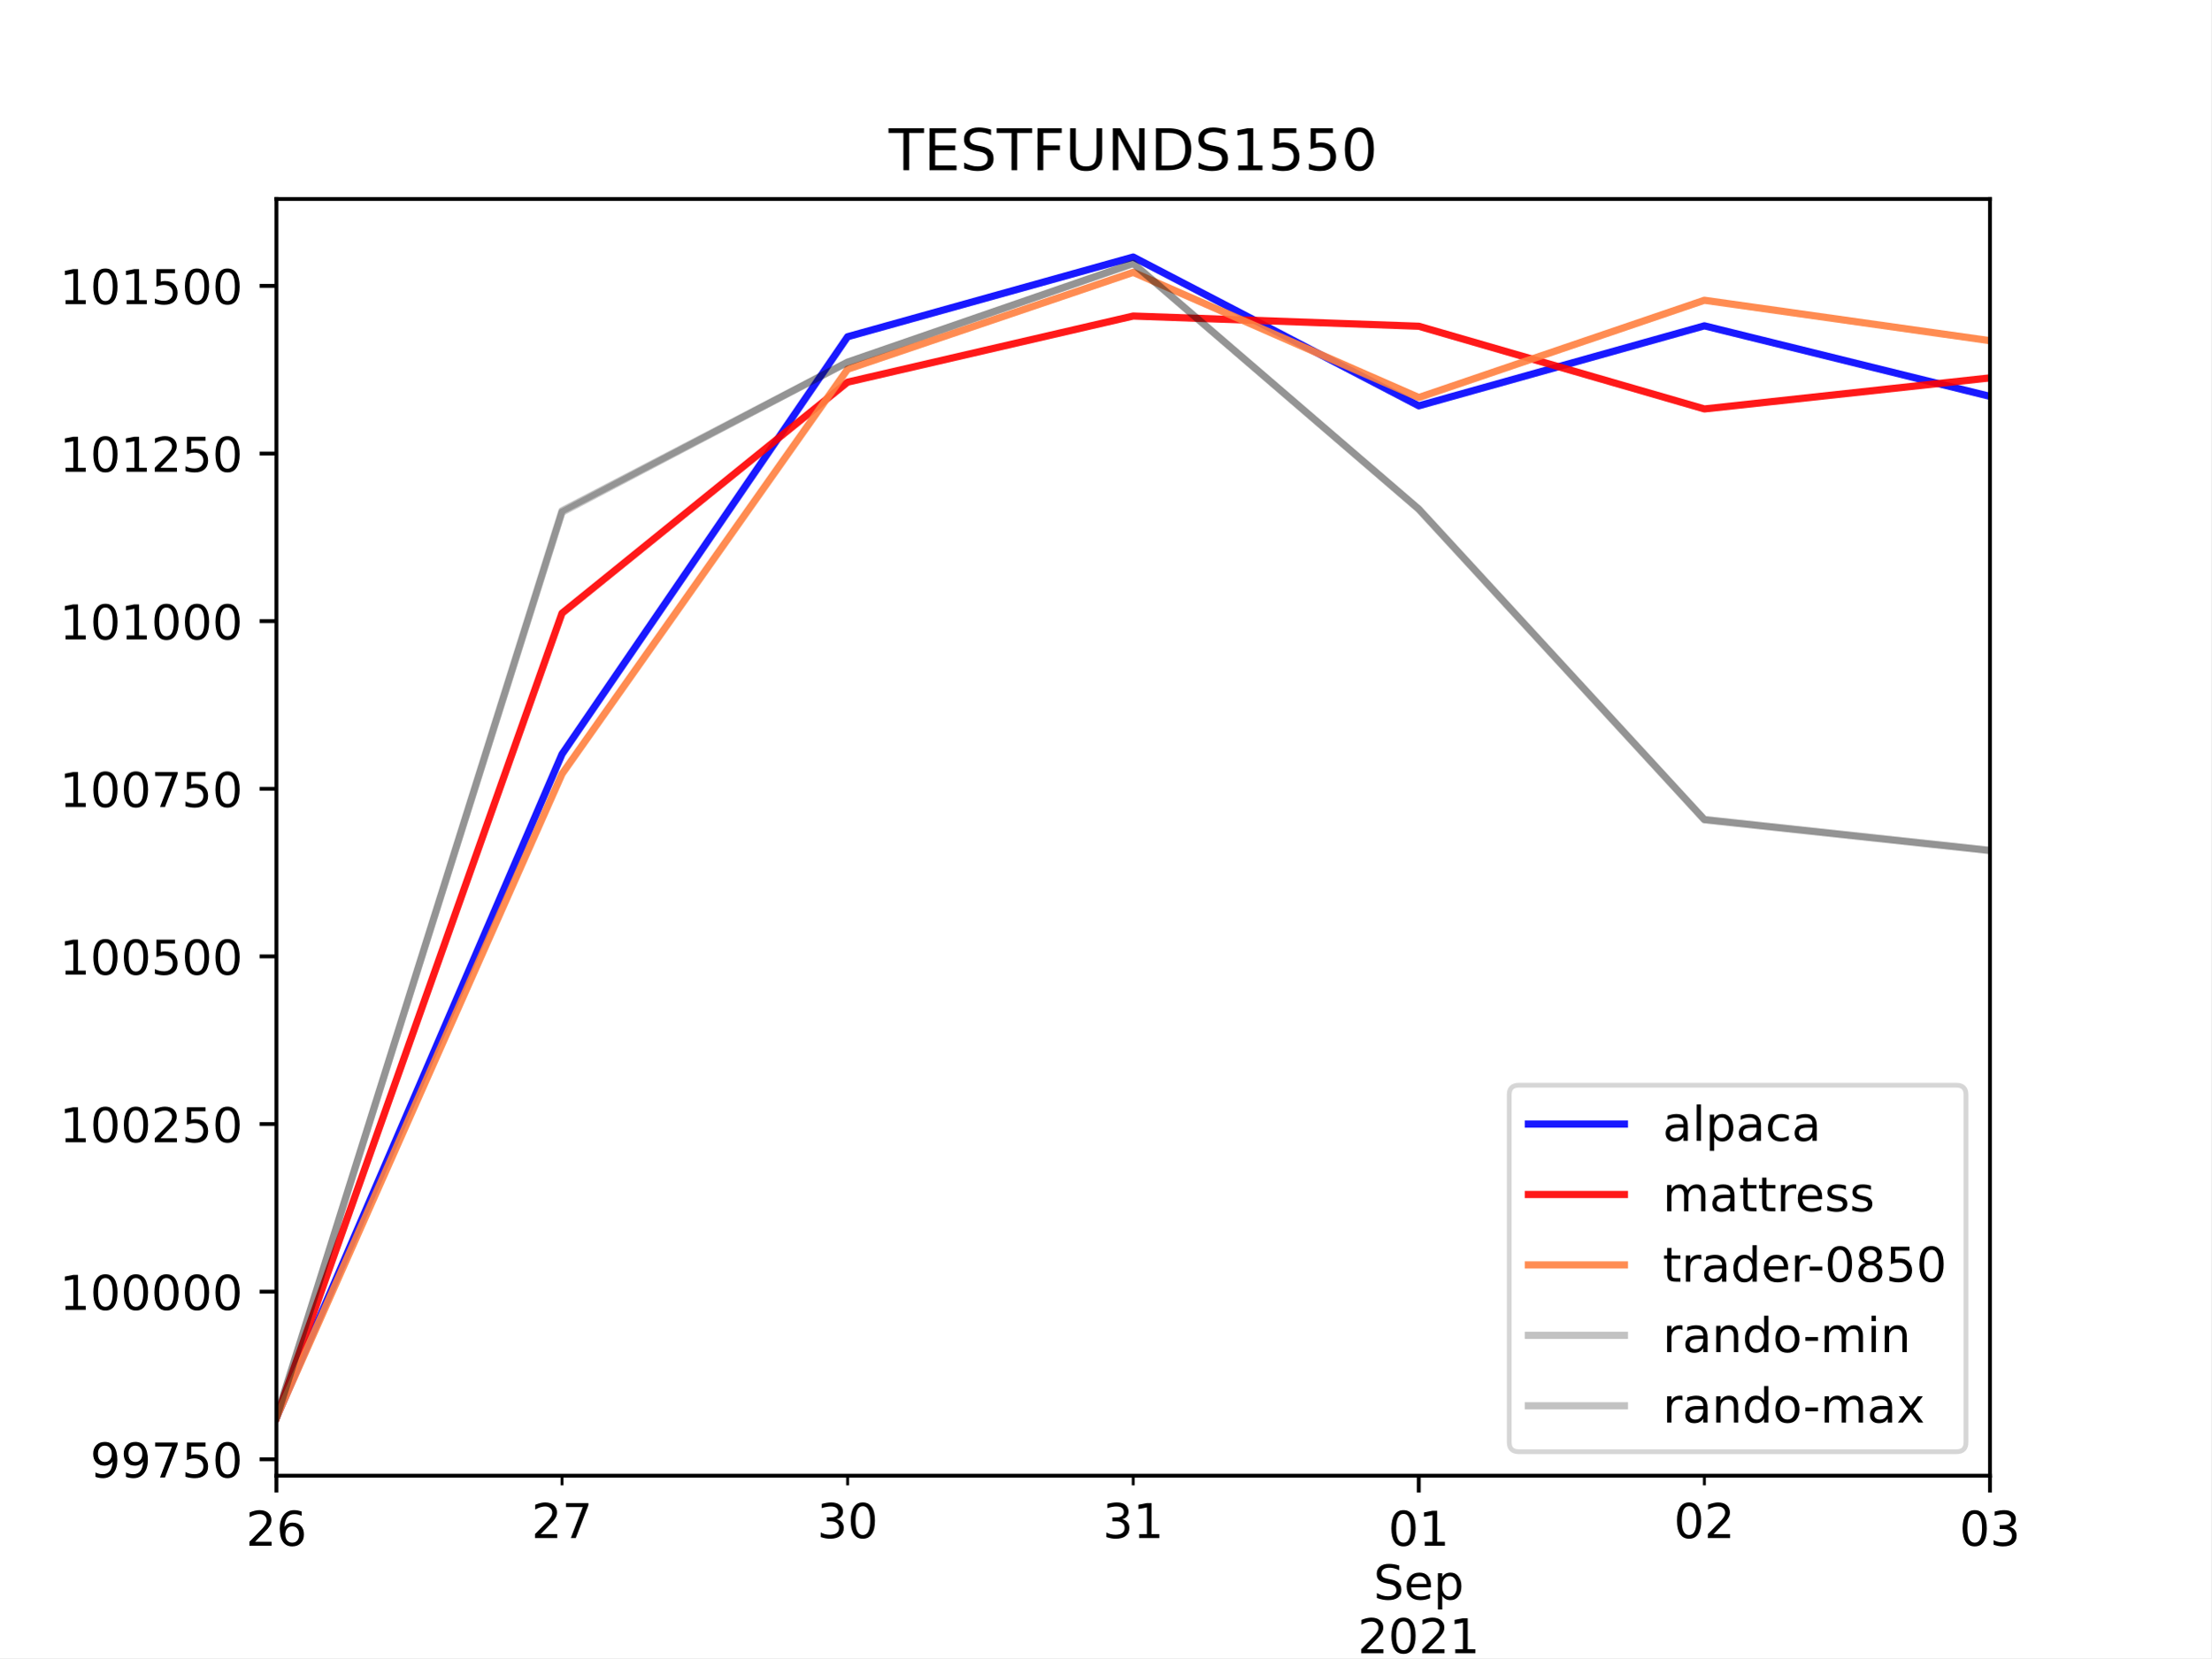
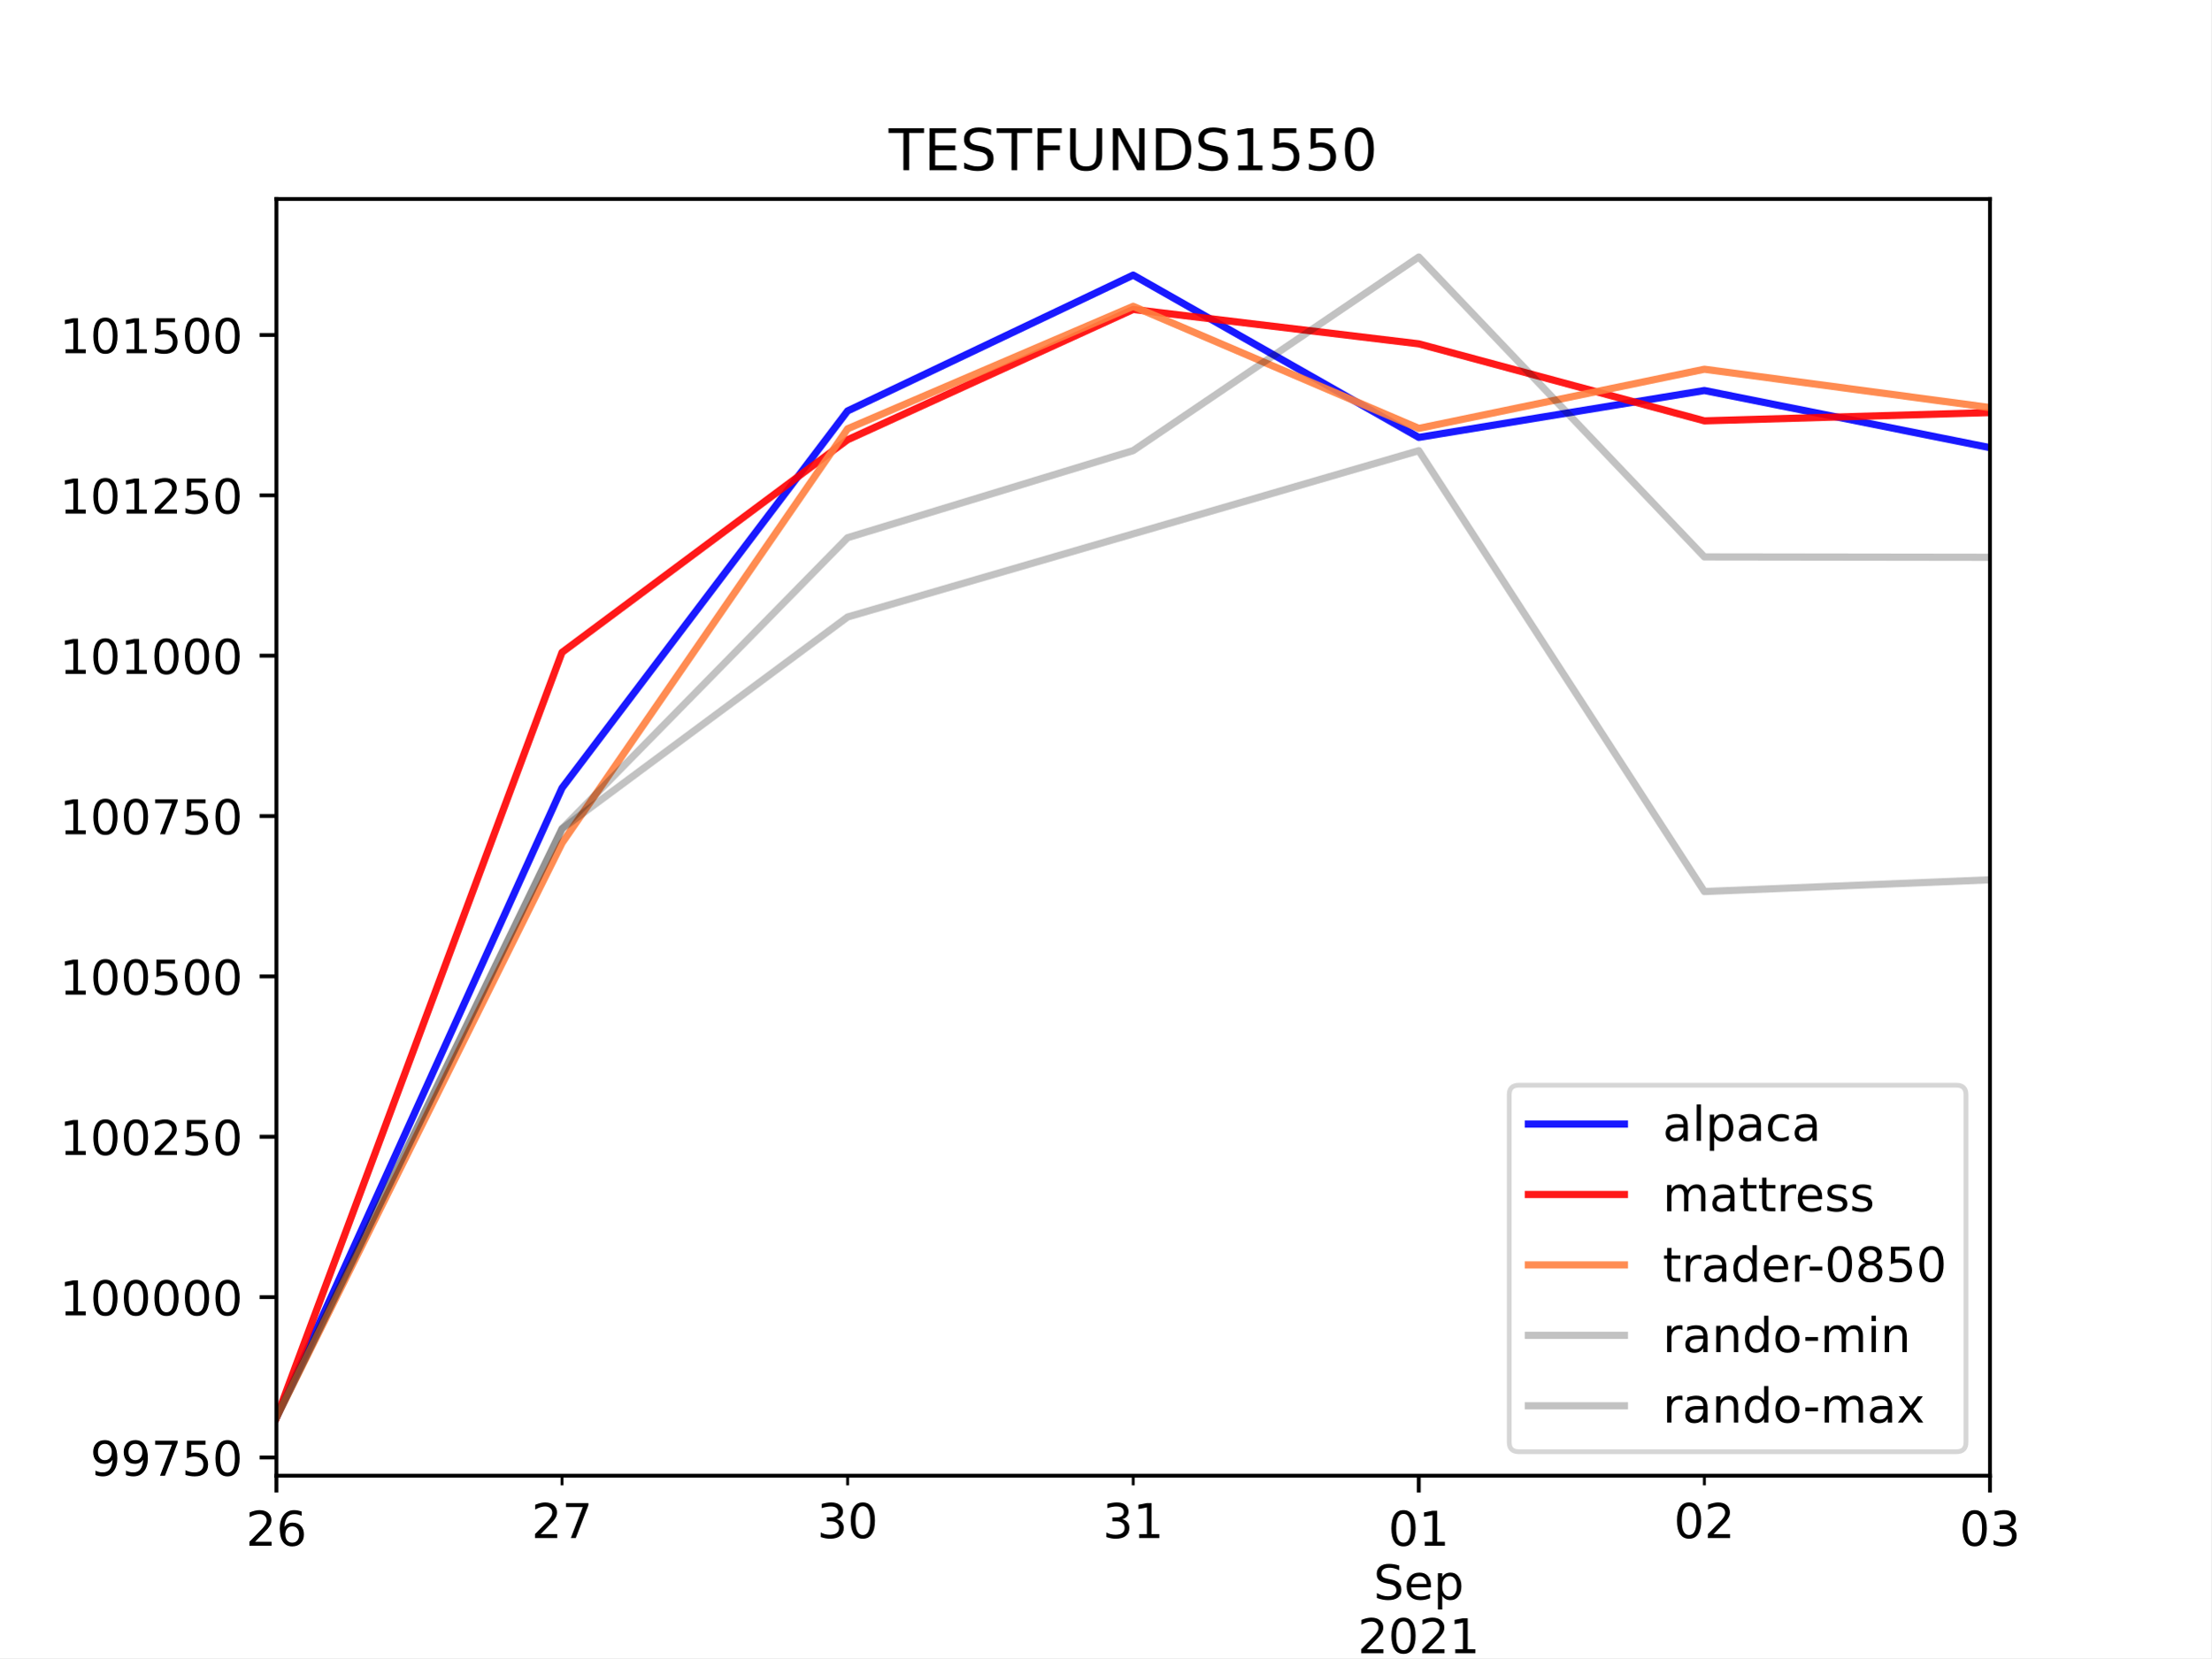
<svg xmlns="http://www.w3.org/2000/svg" xmlns:xlink="http://www.w3.org/1999/xlink" height="345.6pt" version="1.1" viewBox="0 0 460.8 345.6" width="460.8pt">
  <defs>
    <style type="text/css">*{stroke-linecap:butt;stroke-linejoin:round;}</style>
  </defs>
  <g id="figure_1">
    <g id="patch_1">
      <path d="M 0 345.6  L 460.8 345.6  L 460.8 0  L 0 0  z " style="fill:#ffffff;" />
    </g>
    <g id="axes_1">
      <g id="patch_2">
        <path d="M 57.6 307.584  L 414.72 307.584  L 414.72 41.472  L 57.6 41.472  z " style="fill:#ffffff;" />
      </g>
      <g id="matplotlib.axis_1">
        <g id="xtick_1">
          <g id="line2d_1">
            <defs>
-               <path d="M 0 0  L 0 3.5  " id="m78c7a7de05" style="stroke:#000000;stroke-width:0.8;" />
-             </defs>
-             <g>
-               <use style="stroke:#000000;stroke-width:0.8;" x="57.6" xlink:href="#m78c7a7de05" y="307.584" />
+               <path d="M 0 0  L 0 3.5  " id="m0770f7359c" style="stroke:#000000;stroke-width:0.8;" />
+             </defs>
+             <g>
+               <use style="stroke:#000000;stroke-width:0.8;" x="57.6" xlink:href="#m0770f7359c" y="307.584" />
            </g>
          </g>
          <g id="text_1">
            <g transform="translate(51.2375 322.1824)scale(0.1 -0.1)">
              <defs>
                <path d="M 1228 531  L 3431 531  L 3431 0  L 469 0  L 469 531  Q 828 903 1448 1529  Q 2069 2156 2228 2338  Q 2531 2678 2651 2914  Q 2772 3150 2772 3378  Q 2772 3750 2511 3984  Q 2250 4219 1831 4219  Q 1534 4219 1204 4116  Q 875 4013 500 3803  L 500 4441  Q 881 4594 1212 4672  Q 1544 4750 1819 4750  Q 2544 4750 2975 4387  Q 3406 4025 3406 3419  Q 3406 3131 3298 2873  Q 3191 2616 2906 2266  Q 2828 2175 2409 1742  Q 1991 1309 1228 531  z " id="DejaVuSans-32" transform="scale(0.015625)" />
                <path d="M 2113 2584  Q 1688 2584 1439 2293  Q 1191 2003 1191 1497  Q 1191 994 1439 701  Q 1688 409 2113 409  Q 2538 409 2786 701  Q 3034 994 3034 1497  Q 3034 2003 2786 2293  Q 2538 2584 2113 2584  z M 3366 4563  L 3366 3988  Q 3128 4100 2886 4159  Q 2644 4219 2406 4219  Q 1781 4219 1451 3797  Q 1122 3375 1075 2522  Q 1259 2794 1537 2939  Q 1816 3084 2150 3084  Q 2853 3084 3261 2657  Q 3669 2231 3669 1497  Q 3669 778 3244 343  Q 2819 -91 2113 -91  Q 1303 -91 875 529  Q 447 1150 447 2328  Q 447 3434 972 4092  Q 1497 4750 2381 4750  Q 2619 4750 2861 4703  Q 3103 4656 3366 4563  z " id="DejaVuSans-36" transform="scale(0.015625)" />
              </defs>
              <use xlink:href="#DejaVuSans-32" />
              <use x="63.623" xlink:href="#DejaVuSans-36" />
            </g>
          </g>
        </g>
        <g id="xtick_2">
          <g id="line2d_2">
            <g>
-               <use style="stroke:#000000;stroke-width:0.8;" x="295.68" xlink:href="#m78c7a7de05" y="307.584" />
+               <use style="stroke:#000000;stroke-width:0.8;" x="295.68" xlink:href="#m0770f7359c" y="307.584" />
            </g>
          </g>
          <g id="text_2">
            <g transform="translate(289.3175 322.1824)scale(0.1 -0.1)">
              <defs>
                <path d="M 2034 4250  Q 1547 4250 1301 3770  Q 1056 3291 1056 2328  Q 1056 1369 1301 889  Q 1547 409 2034 409  Q 2525 409 2770 889  Q 3016 1369 3016 2328  Q 3016 3291 2770 3770  Q 2525 4250 2034 4250  z M 2034 4750  Q 2819 4750 3233 4129  Q 3647 3509 3647 2328  Q 3647 1150 3233 529  Q 2819 -91 2034 -91  Q 1250 -91 836 529  Q 422 1150 422 2328  Q 422 3509 836 4129  Q 1250 4750 2034 4750  z " id="DejaVuSans-30" transform="scale(0.015625)" />
                <path d="M 794 531  L 1825 531  L 1825 4091  L 703 3866  L 703 4441  L 1819 4666  L 2450 4666  L 2450 531  L 3481 531  L 3481 0  L 794 0  L 794 531  z " id="DejaVuSans-31" transform="scale(0.015625)" />
              </defs>
              <use xlink:href="#DejaVuSans-30" />
              <use x="63.623" xlink:href="#DejaVuSans-31" />
            </g>
            <g transform="translate(286.255 333.3802)scale(0.1 -0.1)">
              <defs>
                <path d="M 3425 4513  L 3425 3897  Q 3066 4069 2747 4153  Q 2428 4238 2131 4238  Q 1616 4238 1336 4038  Q 1056 3838 1056 3469  Q 1056 3159 1242 3001  Q 1428 2844 1947 2747  L 2328 2669  Q 3034 2534 3370 2195  Q 3706 1856 3706 1288  Q 3706 609 3251 259  Q 2797 -91 1919 -91  Q 1588 -91 1214 -16  Q 841 59 441 206  L 441 856  Q 825 641 1194 531  Q 1563 422 1919 422  Q 2459 422 2753 634  Q 3047 847 3047 1241  Q 3047 1584 2836 1778  Q 2625 1972 2144 2069  L 1759 2144  Q 1053 2284 737 2584  Q 422 2884 422 3419  Q 422 4038 858 4394  Q 1294 4750 2059 4750  Q 2388 4750 2728 4690  Q 3069 4631 3425 4513  z " id="DejaVuSans-53" transform="scale(0.015625)" />
                <path d="M 3597 1894  L 3597 1613  L 953 1613  Q 991 1019 1311 708  Q 1631 397 2203 397  Q 2534 397 2845 478  Q 3156 559 3463 722  L 3463 178  Q 3153 47 2828 -22  Q 2503 -91 2169 -91  Q 1331 -91 842 396  Q 353 884 353 1716  Q 353 2575 817 3079  Q 1281 3584 2069 3584  Q 2775 3584 3186 3129  Q 3597 2675 3597 1894  z M 3022 2063  Q 3016 2534 2758 2815  Q 2500 3097 2075 3097  Q 1594 3097 1305 2825  Q 1016 2553 972 2059  L 3022 2063  z " id="DejaVuSans-65" transform="scale(0.015625)" />
                <path d="M 1159 525  L 1159 -1331  L 581 -1331  L 581 3500  L 1159 3500  L 1159 2969  Q 1341 3281 1617 3432  Q 1894 3584 2278 3584  Q 2916 3584 3314 3078  Q 3713 2572 3713 1747  Q 3713 922 3314 415  Q 2916 -91 2278 -91  Q 1894 -91 1617 61  Q 1341 213 1159 525  z M 3116 1747  Q 3116 2381 2855 2742  Q 2594 3103 2138 3103  Q 1681 3103 1420 2742  Q 1159 2381 1159 1747  Q 1159 1113 1420 752  Q 1681 391 2138 391  Q 2594 391 2855 752  Q 3116 1113 3116 1747  z " id="DejaVuSans-70" transform="scale(0.015625)" />
              </defs>
              <use xlink:href="#DejaVuSans-53" />
              <use x="63.477" xlink:href="#DejaVuSans-65" />
              <use x="125" xlink:href="#DejaVuSans-70" />
            </g>
            <g transform="translate(282.955 344.5781)scale(0.1 -0.1)">
              <use xlink:href="#DejaVuSans-32" />
              <use x="63.623" xlink:href="#DejaVuSans-30" />
              <use x="127.246" xlink:href="#DejaVuSans-32" />
              <use x="190.869" xlink:href="#DejaVuSans-31" />
            </g>
          </g>
        </g>
        <g id="xtick_3">
          <g id="line2d_3">
            <g>
-               <use style="stroke:#000000;stroke-width:0.8;" x="414.72" xlink:href="#m78c7a7de05" y="307.584" />
+               <use style="stroke:#000000;stroke-width:0.8;" x="414.72" xlink:href="#m0770f7359c" y="307.584" />
            </g>
          </g>
          <g id="text_3">
            <g transform="translate(408.3575 322.1824)scale(0.1 -0.1)">
              <defs>
                <path d="M 2597 2516  Q 3050 2419 3304 2112  Q 3559 1806 3559 1356  Q 3559 666 3084 287  Q 2609 -91 1734 -91  Q 1441 -91 1130 -33  Q 819 25 488 141  L 488 750  Q 750 597 1062 519  Q 1375 441 1716 441  Q 2309 441 2620 675  Q 2931 909 2931 1356  Q 2931 1769 2642 2001  Q 2353 2234 1838 2234  L 1294 2234  L 1294 2753  L 1863 2753  Q 2328 2753 2575 2939  Q 2822 3125 2822 3475  Q 2822 3834 2567 4026  Q 2313 4219 1838 4219  Q 1578 4219 1281 4162  Q 984 4106 628 3988  L 628 4550  Q 988 4650 1302 4700  Q 1616 4750 1894 4750  Q 2613 4750 3031 4423  Q 3450 4097 3450 3541  Q 3450 3153 3228 2886  Q 3006 2619 2597 2516  z " id="DejaVuSans-33" transform="scale(0.015625)" />
              </defs>
              <use xlink:href="#DejaVuSans-30" />
              <use x="63.623" xlink:href="#DejaVuSans-33" />
            </g>
          </g>
        </g>
        <g id="xtick_4">
          <g id="line2d_4">
            <defs>
-               <path d="M 0 0  L 0 2  " id="m8e6560f8d3" style="stroke:#000000;stroke-width:0.6;" />
-             </defs>
-             <g>
-               <use style="stroke:#000000;stroke-width:0.6;" x="117.12" xlink:href="#m8e6560f8d3" y="307.584" />
+               <path d="M 0 0  L 0 2  " id="m93191bd4d8" style="stroke:#000000;stroke-width:0.6;" />
+             </defs>
+             <g>
+               <use style="stroke:#000000;stroke-width:0.6;" x="117.12" xlink:href="#m93191bd4d8" y="307.584" />
            </g>
          </g>
          <g id="text_4">
            <g transform="translate(110.7575 320.5824)scale(0.1 -0.1)">
              <defs>
                <path d="M 525 4666  L 3525 4666  L 3525 4397  L 1831 0  L 1172 0  L 2766 4134  L 525 4134  L 525 4666  z " id="DejaVuSans-37" transform="scale(0.015625)" />
              </defs>
              <use xlink:href="#DejaVuSans-32" />
              <use x="63.623" xlink:href="#DejaVuSans-37" />
            </g>
          </g>
        </g>
        <g id="xtick_5">
          <g id="line2d_5">
            <g>
-               <use style="stroke:#000000;stroke-width:0.6;" x="176.64" xlink:href="#m8e6560f8d3" y="307.584" />
+               <use style="stroke:#000000;stroke-width:0.6;" x="176.64" xlink:href="#m93191bd4d8" y="307.584" />
            </g>
          </g>
          <g id="text_5">
            <g transform="translate(170.2775 320.5824)scale(0.1 -0.1)">
              <use xlink:href="#DejaVuSans-33" />
              <use x="63.623" xlink:href="#DejaVuSans-30" />
            </g>
          </g>
        </g>
        <g id="xtick_6">
          <g id="line2d_6">
            <g>
-               <use style="stroke:#000000;stroke-width:0.6;" x="236.16" xlink:href="#m8e6560f8d3" y="307.584" />
+               <use style="stroke:#000000;stroke-width:0.6;" x="236.16" xlink:href="#m93191bd4d8" y="307.584" />
            </g>
          </g>
          <g id="text_6">
            <g transform="translate(229.7975 320.5824)scale(0.1 -0.1)">
              <use xlink:href="#DejaVuSans-33" />
              <use x="63.623" xlink:href="#DejaVuSans-31" />
            </g>
          </g>
        </g>
        <g id="xtick_7">
          <g id="line2d_7">
            <g>
-               <use style="stroke:#000000;stroke-width:0.6;" x="355.2" xlink:href="#m8e6560f8d3" y="307.584" />
+               <use style="stroke:#000000;stroke-width:0.6;" x="355.2" xlink:href="#m93191bd4d8" y="307.584" />
            </g>
          </g>
          <g id="text_7">
            <g transform="translate(348.8375 320.5824)scale(0.1 -0.1)">
              <use xlink:href="#DejaVuSans-30" />
              <use x="63.623" xlink:href="#DejaVuSans-32" />
            </g>
          </g>
        </g>
        <g id="text_8">
          <g transform="translate(224.885 358.2562)scale(0.1 -0.1)">
            <defs>
              <path d="M 2906 2969  L 2906 4863  L 3481 4863  L 3481 0  L 2906 0  L 2906 525  Q 2725 213 2448 61  Q 2172 -91 1784 -91  Q 1150 -91 751 415  Q 353 922 353 1747  Q 353 2572 751 3078  Q 1150 3584 1784 3584  Q 2172 3584 2448 3432  Q 2725 3281 2906 2969  z M 947 1747  Q 947 1113 1208 752  Q 1469 391 1925 391  Q 2381 391 2643 752  Q 2906 1113 2906 1747  Q 2906 2381 2643 2742  Q 2381 3103 1925 3103  Q 1469 3103 1208 2742  Q 947 2381 947 1747  z " id="DejaVuSans-64" transform="scale(0.015625)" />
              <path d="M 2194 1759  Q 1497 1759 1228 1600  Q 959 1441 959 1056  Q 959 750 1161 570  Q 1363 391 1709 391  Q 2188 391 2477 730  Q 2766 1069 2766 1631  L 2766 1759  L 2194 1759  z M 3341 1997  L 3341 0  L 2766 0  L 2766 531  Q 2569 213 2275 61  Q 1981 -91 1556 -91  Q 1019 -91 701 211  Q 384 513 384 1019  Q 384 1609 779 1909  Q 1175 2209 1959 2209  L 2766 2209  L 2766 2266  Q 2766 2663 2505 2880  Q 2244 3097 1772 3097  Q 1472 3097 1187 3025  Q 903 2953 641 2809  L 641 3341  Q 956 3463 1253 3523  Q 1550 3584 1831 3584  Q 2591 3584 2966 3190  Q 3341 2797 3341 1997  z " id="DejaVuSans-61" transform="scale(0.015625)" />
              <path d="M 1172 4494  L 1172 3500  L 2356 3500  L 2356 3053  L 1172 3053  L 1172 1153  Q 1172 725 1289 603  Q 1406 481 1766 481  L 2356 481  L 2356 0  L 1766 0  Q 1100 0 847 248  Q 594 497 594 1153  L 594 3053  L 172 3053  L 172 3500  L 594 3500  L 594 4494  L 1172 4494  z " id="DejaVuSans-74" transform="scale(0.015625)" />
            </defs>
            <use xlink:href="#DejaVuSans-64" />
            <use x="63.477" xlink:href="#DejaVuSans-61" />
            <use x="124.756" xlink:href="#DejaVuSans-74" />
            <use x="163.965" xlink:href="#DejaVuSans-65" />
          </g>
        </g>
      </g>
      <g id="matplotlib.axis_2">
        <g id="ytick_1">
          <g id="line2d_8">
            <defs>
-               <path d="M 0 0  L -3.5 0  " id="m9a5fe758ff" style="stroke:#000000;stroke-width:0.8;" />
-             </defs>
-             <g>
-               <use style="stroke:#000000;stroke-width:0.8;" x="57.6" xlink:href="#m9a5fe758ff" y="304.166" />
+               <path d="M 0 0  L -3.5 0  " id="m68a90659b8" style="stroke:#000000;stroke-width:0.8;" />
+             </defs>
+             <g>
+               <use style="stroke:#000000;stroke-width:0.8;" x="57.6" xlink:href="#m68a90659b8" y="303.79" />
            </g>
          </g>
          <g id="text_9">
-             <g transform="translate(18.7875 307.965)scale(0.1 -0.1)">
+             <g transform="translate(18.7875 307.5888)scale(0.1 -0.1)">
              <defs>
                <path d="M 703 97  L 703 672  Q 941 559 1184 500  Q 1428 441 1663 441  Q 2288 441 2617 861  Q 2947 1281 2994 2138  Q 2813 1869 2534 1725  Q 2256 1581 1919 1581  Q 1219 1581 811 2004  Q 403 2428 403 3163  Q 403 3881 828 4315  Q 1253 4750 1959 4750  Q 2769 4750 3195 4129  Q 3622 3509 3622 2328  Q 3622 1225 3098 567  Q 2575 -91 1691 -91  Q 1453 -91 1209 -44  Q 966 3 703 97  z M 1959 2075  Q 2384 2075 2632 2365  Q 2881 2656 2881 3163  Q 2881 3666 2632 3958  Q 2384 4250 1959 4250  Q 1534 4250 1286 3958  Q 1038 3666 1038 3163  Q 1038 2656 1286 2365  Q 1534 2075 1959 2075  z " id="DejaVuSans-39" transform="scale(0.015625)" />
                <path d="M 691 4666  L 3169 4666  L 3169 4134  L 1269 4134  L 1269 2991  Q 1406 3038 1543 3061  Q 1681 3084 1819 3084  Q 2600 3084 3056 2656  Q 3513 2228 3513 1497  Q 3513 744 3044 326  Q 2575 -91 1722 -91  Q 1428 -91 1123 -41  Q 819 9 494 109  L 494 744  Q 775 591 1075 516  Q 1375 441 1709 441  Q 2250 441 2565 725  Q 2881 1009 2881 1497  Q 2881 1984 2565 2268  Q 2250 2553 1709 2553  Q 1456 2553 1204 2497  Q 953 2441 691 2322  L 691 4666  z " id="DejaVuSans-35" transform="scale(0.015625)" />
              </defs>
              <use xlink:href="#DejaVuSans-39" />
              <use x="63.623" xlink:href="#DejaVuSans-39" />
              <use x="127.246" xlink:href="#DejaVuSans-37" />
              <use x="190.869" xlink:href="#DejaVuSans-35" />
              <use x="254.492" xlink:href="#DejaVuSans-30" />
            </g>
          </g>
        </g>
        <g id="ytick_2">
          <g id="line2d_9">
            <g>
-               <use style="stroke:#000000;stroke-width:0.8;" x="57.6" xlink:href="#m9a5fe758ff" y="269.226" />
+               <use style="stroke:#000000;stroke-width:0.8;" x="57.6" xlink:href="#m68a90659b8" y="270.364" />
            </g>
          </g>
          <g id="text_10">
-             <g transform="translate(12.425 273.0248)scale(0.1 -0.1)">
+             <g transform="translate(12.425 274.1635)scale(0.1 -0.1)">
              <use xlink:href="#DejaVuSans-31" />
              <use x="63.623" xlink:href="#DejaVuSans-30" />
              <use x="127.246" xlink:href="#DejaVuSans-30" />
              <use x="190.869" xlink:href="#DejaVuSans-30" />
              <use x="254.492" xlink:href="#DejaVuSans-30" />
              <use x="318.115" xlink:href="#DejaVuSans-30" />
            </g>
          </g>
        </g>
        <g id="ytick_3">
          <g id="line2d_10">
            <g>
-               <use style="stroke:#000000;stroke-width:0.8;" x="57.6" xlink:href="#m9a5fe758ff" y="234.285" />
+               <use style="stroke:#000000;stroke-width:0.8;" x="57.6" xlink:href="#m68a90659b8" y="236.939" />
            </g>
          </g>
          <g id="text_11">
-             <g transform="translate(12.425 238.0847)scale(0.1 -0.1)">
+             <g transform="translate(12.425 240.7383)scale(0.1 -0.1)">
              <use xlink:href="#DejaVuSans-31" />
              <use x="63.623" xlink:href="#DejaVuSans-30" />
              <use x="127.246" xlink:href="#DejaVuSans-30" />
              <use x="190.869" xlink:href="#DejaVuSans-32" />
              <use x="254.492" xlink:href="#DejaVuSans-35" />
              <use x="318.115" xlink:href="#DejaVuSans-30" />
            </g>
          </g>
        </g>
        <g id="ytick_4">
          <g id="line2d_11">
            <g>
-               <use style="stroke:#000000;stroke-width:0.8;" x="57.6" xlink:href="#m9a5fe758ff" y="199.345" />
+               <use style="stroke:#000000;stroke-width:0.8;" x="57.6" xlink:href="#m68a90659b8" y="203.514" />
            </g>
          </g>
          <g id="text_12">
-             <g transform="translate(12.425 203.1445)scale(0.1 -0.1)">
+             <g transform="translate(12.425 207.3131)scale(0.1 -0.1)">
              <use xlink:href="#DejaVuSans-31" />
              <use x="63.623" xlink:href="#DejaVuSans-30" />
              <use x="127.246" xlink:href="#DejaVuSans-30" />
              <use x="190.869" xlink:href="#DejaVuSans-35" />
              <use x="254.492" xlink:href="#DejaVuSans-30" />
              <use x="318.115" xlink:href="#DejaVuSans-30" />
            </g>
          </g>
        </g>
        <g id="ytick_5">
          <g id="line2d_12">
            <g>
-               <use style="stroke:#000000;stroke-width:0.8;" x="57.6" xlink:href="#m9a5fe758ff" y="164.405" />
+               <use style="stroke:#000000;stroke-width:0.8;" x="57.6" xlink:href="#m68a90659b8" y="170.089" />
            </g>
          </g>
          <g id="text_13">
-             <g transform="translate(12.425 168.2043)scale(0.1 -0.1)">
+             <g transform="translate(12.425 173.8879)scale(0.1 -0.1)">
              <use xlink:href="#DejaVuSans-31" />
              <use x="63.623" xlink:href="#DejaVuSans-30" />
              <use x="127.246" xlink:href="#DejaVuSans-30" />
              <use x="190.869" xlink:href="#DejaVuSans-37" />
              <use x="254.492" xlink:href="#DejaVuSans-35" />
              <use x="318.115" xlink:href="#DejaVuSans-30" />
            </g>
          </g>
        </g>
        <g id="ytick_6">
          <g id="line2d_13">
            <g>
-               <use style="stroke:#000000;stroke-width:0.8;" x="57.6" xlink:href="#m9a5fe758ff" y="129.465" />
+               <use style="stroke:#000000;stroke-width:0.8;" x="57.6" xlink:href="#m68a90659b8" y="136.663" />
            </g>
          </g>
          <g id="text_14">
-             <g transform="translate(12.425 133.2641)scale(0.1 -0.1)">
+             <g transform="translate(12.425 140.4626)scale(0.1 -0.1)">
              <use xlink:href="#DejaVuSans-31" />
              <use x="63.623" xlink:href="#DejaVuSans-30" />
              <use x="127.246" xlink:href="#DejaVuSans-31" />
              <use x="190.869" xlink:href="#DejaVuSans-30" />
              <use x="254.492" xlink:href="#DejaVuSans-30" />
              <use x="318.115" xlink:href="#DejaVuSans-30" />
            </g>
          </g>
        </g>
        <g id="ytick_7">
          <g id="line2d_14">
            <g>
-               <use style="stroke:#000000;stroke-width:0.8;" x="57.6" xlink:href="#m9a5fe758ff" y="94.525" />
+               <use style="stroke:#000000;stroke-width:0.8;" x="57.6" xlink:href="#m68a90659b8" y="103.238" />
            </g>
          </g>
          <g id="text_15">
-             <g transform="translate(12.425 98.32392)scale(0.1 -0.1)">
+             <g transform="translate(12.425 107.0374)scale(0.1 -0.1)">
              <use xlink:href="#DejaVuSans-31" />
              <use x="63.623" xlink:href="#DejaVuSans-30" />
              <use x="127.246" xlink:href="#DejaVuSans-31" />
              <use x="190.869" xlink:href="#DejaVuSans-32" />
              <use x="254.492" xlink:href="#DejaVuSans-35" />
              <use x="318.115" xlink:href="#DejaVuSans-30" />
            </g>
          </g>
        </g>
        <g id="ytick_8">
          <g id="line2d_15">
            <g>
-               <use style="stroke:#000000;stroke-width:0.8;" x="57.6" xlink:href="#m9a5fe758ff" y="59.585" />
+               <use style="stroke:#000000;stroke-width:0.8;" x="57.6" xlink:href="#m68a90659b8" y="69.813" />
            </g>
          </g>
          <g id="text_16">
-             <g transform="translate(12.425 63.38373)scale(0.1 -0.1)">
+             <g transform="translate(12.425 73.61218)scale(0.1 -0.1)">
              <use xlink:href="#DejaVuSans-31" />
              <use x="63.623" xlink:href="#DejaVuSans-30" />
              <use x="127.246" xlink:href="#DejaVuSans-31" />
              <use x="190.869" xlink:href="#DejaVuSans-35" />
              <use x="254.492" xlink:href="#DejaVuSans-30" />
              <use x="318.115" xlink:href="#DejaVuSans-30" />
            </g>
          </g>
        </g>
      </g>
      <g id="line2d_16">
-         <path clip-path="url(#pfb8dff4773)" d="M 57.6 295.488  L 117.12 157.19  L 176.64 70.182  L 236.16 53.568  L 295.68 84.58  L 355.2 67.909  L 414.72 82.612  " style="fill:none;stroke:#0000ff;stroke-linecap:square;stroke-opacity:0.9;stroke-width:1.5;" />
+         <path clip-path="url(#p7841bcbf2c)" d="M 57.6 295.488  L 117.12 164.245  L 176.64 85.647  L 236.16 57.334  L 295.68 91.162  L 355.2 81.388  L 414.72 93.303  " style="fill:none;stroke:#0000ff;stroke-linecap:square;stroke-opacity:0.9;stroke-width:1.5;" />
      </g>
      <g id="line2d_17">
-         <path clip-path="url(#pfb8dff4773)" d="M 57.6 295.488  L 117.12 127.81  L 176.64 79.649  L 236.16 65.867  L 295.68 67.996  L 355.2 85.233  L 414.72 78.759  " style="fill:none;stroke:#ff0000;stroke-linecap:square;stroke-opacity:0.9;stroke-width:1.5;" />
+         <path clip-path="url(#p7841bcbf2c)" d="M 57.6 295.488  L 117.12 135.975  L 176.64 91.656  L 236.16 64.489  L 295.68 71.664  L 355.2 87.714  L 414.72 85.986  " style="fill:none;stroke:#ff0000;stroke-linecap:square;stroke-opacity:0.9;stroke-width:1.5;" />
      </g>
      <g id="line2d_18">
-         <path clip-path="url(#pfb8dff4773)" d="M 57.6 295.488  L 117.12 161.314  L 176.64 76.947  L 236.16 56.76  L 295.68 82.848  L 355.2 62.577  L 414.72 71.006  " style="fill:none;stroke:#ff8040;stroke-linecap:square;stroke-opacity:0.9;stroke-width:1.5;" />
+         <path clip-path="url(#p7841bcbf2c)" d="M 57.6 295.488  L 117.12 175.72  L 176.64 89.368  L 236.16 63.838  L 295.68 89.281  L 355.2 76.954  L 414.72 84.944  " style="fill:none;stroke:#ff8040;stroke-linecap:square;stroke-opacity:0.9;stroke-width:1.5;" />
      </g>
      <g id="line2d_19">
-         <path clip-path="url(#pfb8dff4773)" d="M 57.6 295.488  L 117.12 106.765  L 176.64 75.478  L 236.16 54.915  L 295.68 106.116  L 355.2 170.838  L 414.72 177.263  " style="fill:none;stroke:#0d0d0d;stroke-linecap:square;stroke-opacity:0.25;stroke-width:1.5;" />
+         <path clip-path="url(#p7841bcbf2c)" d="M 57.6 295.488  L 117.12 172.736  L 176.64 128.597  L 236.16 111.269  L 295.68 93.93  L 355.2 185.825  L 414.72 183.376  " style="fill:none;stroke:#0d0d0d;stroke-linecap:square;stroke-opacity:0.25;stroke-width:1.5;" />
      </g>
      <g id="line2d_20">
-         <path clip-path="url(#pfb8dff4773)" d="M 57.6 295.488  L 117.12 106.459  L 176.64 75.478  L 236.16 54.915  L 295.68 106.116  L 355.2 170.838  L 414.72 177.263  " style="fill:none;stroke:#0d0d0d;stroke-linecap:square;stroke-opacity:0.25;stroke-width:1.5;" />
+         <path clip-path="url(#p7841bcbf2c)" d="M 57.6 295.488  L 117.12 172.736  L 176.64 112.07  L 236.16 93.911  L 295.68 53.568  L 355.2 116.075  L 414.72 116.157  " style="fill:none;stroke:#0d0d0d;stroke-linecap:square;stroke-opacity:0.25;stroke-width:1.5;" />
      </g>
      <g id="patch_3">
        <path d="M 57.6 307.584  L 57.6 41.472  " style="fill:none;stroke:#000000;stroke-linecap:square;stroke-linejoin:miter;stroke-width:0.8;" />
      </g>
      <g id="patch_4">
        <path d="M 414.72 307.584  L 414.72 41.472  " style="fill:none;stroke:#000000;stroke-linecap:square;stroke-linejoin:miter;stroke-width:0.8;" />
      </g>
      <g id="patch_5">
        <path d="M 57.6 307.584  L 414.72 307.584  " style="fill:none;stroke:#000000;stroke-linecap:square;stroke-linejoin:miter;stroke-width:0.8;" />
      </g>
      <g id="patch_6">
        <path d="M 57.6 41.472  L 414.72 41.472  " style="fill:none;stroke:#000000;stroke-linecap:square;stroke-linejoin:miter;stroke-width:0.8;" />
      </g>
      <g id="text_17">
        <g transform="translate(185.2003 35.472)scale(0.12 -0.12)">
          <defs>
            <path d="M -19 4666  L 3928 4666  L 3928 4134  L 2272 4134  L 2272 0  L 1638 0  L 1638 4134  L -19 4134  L -19 4666  z " id="DejaVuSans-54" transform="scale(0.015625)" />
            <path d="M 628 4666  L 3578 4666  L 3578 4134  L 1259 4134  L 1259 2753  L 3481 2753  L 3481 2222  L 1259 2222  L 1259 531  L 3634 531  L 3634 0  L 628 0  L 628 4666  z " id="DejaVuSans-45" transform="scale(0.015625)" />
            <path d="M 628 4666  L 3309 4666  L 3309 4134  L 1259 4134  L 1259 2759  L 3109 2759  L 3109 2228  L 1259 2228  L 1259 0  L 628 0  L 628 4666  z " id="DejaVuSans-46" transform="scale(0.015625)" />
            <path d="M 556 4666  L 1191 4666  L 1191 1831  Q 1191 1081 1462 751  Q 1734 422 2344 422  Q 2950 422 3222 751  Q 3494 1081 3494 1831  L 3494 4666  L 4128 4666  L 4128 1753  Q 4128 841 3676 375  Q 3225 -91 2344 -91  Q 1459 -91 1007 375  Q 556 841 556 1753  L 556 4666  z " id="DejaVuSans-55" transform="scale(0.015625)" />
            <path d="M 628 4666  L 1478 4666  L 3547 763  L 3547 4666  L 4159 4666  L 4159 0  L 3309 0  L 1241 3903  L 1241 0  L 628 0  L 628 4666  z " id="DejaVuSans-4e" transform="scale(0.015625)" />
            <path d="M 1259 4147  L 1259 519  L 2022 519  Q 2988 519 3436 956  Q 3884 1394 3884 2338  Q 3884 3275 3436 3711  Q 2988 4147 2022 4147  L 1259 4147  z M 628 4666  L 1925 4666  Q 3281 4666 3915 4102  Q 4550 3538 4550 2338  Q 4550 1131 3912 565  Q 3275 0 1925 0  L 628 0  L 628 4666  z " id="DejaVuSans-44" transform="scale(0.015625)" />
          </defs>
          <use xlink:href="#DejaVuSans-54" />
          <use x="61.084" xlink:href="#DejaVuSans-45" />
          <use x="124.268" xlink:href="#DejaVuSans-53" />
          <use x="187.744" xlink:href="#DejaVuSans-54" />
          <use x="248.828" xlink:href="#DejaVuSans-46" />
          <use x="306.348" xlink:href="#DejaVuSans-55" />
          <use x="379.541" xlink:href="#DejaVuSans-4e" />
          <use x="454.346" xlink:href="#DejaVuSans-44" />
          <use x="531.348" xlink:href="#DejaVuSans-53" />
          <use x="594.824" xlink:href="#DejaVuSans-31" />
          <use x="658.447" xlink:href="#DejaVuSans-35" />
          <use x="722.07" xlink:href="#DejaVuSans-35" />
          <use x="785.693" xlink:href="#DejaVuSans-30" />
        </g>
      </g>
      <g id="legend_1">
        <g id="patch_7">
          <path d="M 316.528 302.584  L 407.72 302.584  Q 409.72 302.584 409.72 300.584  L 409.72 228.193  Q 409.72 226.193 407.72 226.193  L 316.528 226.193  Q 314.528 226.193 314.528 228.193  L 314.528 300.584  Q 314.528 302.584 316.528 302.584  z " style="fill:#ffffff;opacity:0.8;stroke:#cccccc;stroke-linejoin:miter;" />
        </g>
        <g id="line2d_21">
          <path d="M 318.528 234.292  L 338.528 234.292  " style="fill:none;stroke:#0000ff;stroke-linecap:square;stroke-opacity:0.9;stroke-width:1.5;" />
        </g>
        <g id="line2d_22" />
        <g id="text_18">
          <g transform="translate(346.5278 237.7918)scale(0.1 -0.1)">
            <defs>
              <path d="M 603 4863  L 1178 4863  L 1178 0  L 603 0  L 603 4863  z " id="DejaVuSans-6c" transform="scale(0.015625)" />
              <path d="M 3122 3366  L 3122 2828  Q 2878 2963 2633 3030  Q 2388 3097 2138 3097  Q 1578 3097 1268 2742  Q 959 2388 959 1747  Q 959 1106 1268 751  Q 1578 397 2138 397  Q 2388 397 2633 464  Q 2878 531 3122 666  L 3122 134  Q 2881 22 2623 -34  Q 2366 -91 2075 -91  Q 1284 -91 818 406  Q 353 903 353 1747  Q 353 2603 823 3093  Q 1294 3584 2113 3584  Q 2378 3584 2631 3529  Q 2884 3475 3122 3366  z " id="DejaVuSans-63" transform="scale(0.015625)" />
            </defs>
            <use xlink:href="#DejaVuSans-61" />
            <use x="61.279" xlink:href="#DejaVuSans-6c" />
            <use x="89.062" xlink:href="#DejaVuSans-70" />
            <use x="152.539" xlink:href="#DejaVuSans-61" />
            <use x="213.818" xlink:href="#DejaVuSans-63" />
            <use x="268.799" xlink:href="#DejaVuSans-61" />
          </g>
        </g>
        <g id="line2d_23">
          <path d="M 318.528 248.97  L 338.528 248.97  " style="fill:none;stroke:#ff0000;stroke-linecap:square;stroke-opacity:0.9;stroke-width:1.5;" />
        </g>
        <g id="line2d_24" />
        <g id="text_19">
          <g transform="translate(346.5278 252.4699)scale(0.1 -0.1)">
            <defs>
              <path d="M 3328 2828  Q 3544 3216 3844 3400  Q 4144 3584 4550 3584  Q 5097 3584 5394 3201  Q 5691 2819 5691 2113  L 5691 0  L 5113 0  L 5113 2094  Q 5113 2597 4934 2840  Q 4756 3084 4391 3084  Q 3944 3084 3684 2787  Q 3425 2491 3425 1978  L 3425 0  L 2847 0  L 2847 2094  Q 2847 2600 2669 2842  Q 2491 3084 2119 3084  Q 1678 3084 1418 2786  Q 1159 2488 1159 1978  L 1159 0  L 581 0  L 581 3500  L 1159 3500  L 1159 2956  Q 1356 3278 1631 3431  Q 1906 3584 2284 3584  Q 2666 3584 2933 3390  Q 3200 3197 3328 2828  z " id="DejaVuSans-6d" transform="scale(0.015625)" />
              <path d="M 2631 2963  Q 2534 3019 2420 3045  Q 2306 3072 2169 3072  Q 1681 3072 1420 2755  Q 1159 2438 1159 1844  L 1159 0  L 581 0  L 581 3500  L 1159 3500  L 1159 2956  Q 1341 3275 1631 3429  Q 1922 3584 2338 3584  Q 2397 3584 2469 3576  Q 2541 3569 2628 3553  L 2631 2963  z " id="DejaVuSans-72" transform="scale(0.015625)" />
              <path d="M 2834 3397  L 2834 2853  Q 2591 2978 2328 3040  Q 2066 3103 1784 3103  Q 1356 3103 1142 2972  Q 928 2841 928 2578  Q 928 2378 1081 2264  Q 1234 2150 1697 2047  L 1894 2003  Q 2506 1872 2764 1633  Q 3022 1394 3022 966  Q 3022 478 2636 193  Q 2250 -91 1575 -91  Q 1294 -91 989 -36  Q 684 19 347 128  L 347 722  Q 666 556 975 473  Q 1284 391 1588 391  Q 1994 391 2212 530  Q 2431 669 2431 922  Q 2431 1156 2273 1281  Q 2116 1406 1581 1522  L 1381 1569  Q 847 1681 609 1914  Q 372 2147 372 2553  Q 372 3047 722 3315  Q 1072 3584 1716 3584  Q 2034 3584 2315 3537  Q 2597 3491 2834 3397  z " id="DejaVuSans-73" transform="scale(0.015625)" />
            </defs>
            <use xlink:href="#DejaVuSans-6d" />
            <use x="97.412" xlink:href="#DejaVuSans-61" />
            <use x="158.691" xlink:href="#DejaVuSans-74" />
            <use x="197.9" xlink:href="#DejaVuSans-74" />
            <use x="237.109" xlink:href="#DejaVuSans-72" />
            <use x="275.973" xlink:href="#DejaVuSans-65" />
            <use x="337.496" xlink:href="#DejaVuSans-73" />
            <use x="389.596" xlink:href="#DejaVuSans-73" />
          </g>
        </g>
        <g id="line2d_25">
          <path d="M 318.528 263.648  L 338.528 263.648  " style="fill:none;stroke:#ff8040;stroke-linecap:square;stroke-opacity:0.9;stroke-width:1.5;" />
        </g>
        <g id="line2d_26" />
        <g id="text_20">
          <g transform="translate(346.5278 267.1481)scale(0.1 -0.1)">
            <defs>
              <path d="M 313 2009  L 1997 2009  L 1997 1497  L 313 1497  L 313 2009  z " id="DejaVuSans-2d" transform="scale(0.015625)" />
              <path d="M 2034 2216  Q 1584 2216 1326 1975  Q 1069 1734 1069 1313  Q 1069 891 1326 650  Q 1584 409 2034 409  Q 2484 409 2743 651  Q 3003 894 3003 1313  Q 3003 1734 2745 1975  Q 2488 2216 2034 2216  z M 1403 2484  Q 997 2584 770 2862  Q 544 3141 544 3541  Q 544 4100 942 4425  Q 1341 4750 2034 4750  Q 2731 4750 3128 4425  Q 3525 4100 3525 3541  Q 3525 3141 3298 2862  Q 3072 2584 2669 2484  Q 3125 2378 3379 2068  Q 3634 1759 3634 1313  Q 3634 634 3220 271  Q 2806 -91 2034 -91  Q 1263 -91 848 271  Q 434 634 434 1313  Q 434 1759 690 2068  Q 947 2378 1403 2484  z M 1172 3481  Q 1172 3119 1398 2916  Q 1625 2713 2034 2713  Q 2441 2713 2670 2916  Q 2900 3119 2900 3481  Q 2900 3844 2670 4047  Q 2441 4250 2034 4250  Q 1625 4250 1398 4047  Q 1172 3844 1172 3481  z " id="DejaVuSans-38" transform="scale(0.015625)" />
            </defs>
            <use xlink:href="#DejaVuSans-74" />
            <use x="39.209" xlink:href="#DejaVuSans-72" />
            <use x="80.322" xlink:href="#DejaVuSans-61" />
            <use x="141.602" xlink:href="#DejaVuSans-64" />
            <use x="205.078" xlink:href="#DejaVuSans-65" />
            <use x="266.602" xlink:href="#DejaVuSans-72" />
            <use x="301.34" xlink:href="#DejaVuSans-2d" />
            <use x="337.424" xlink:href="#DejaVuSans-30" />
            <use x="401.047" xlink:href="#DejaVuSans-38" />
            <use x="464.67" xlink:href="#DejaVuSans-35" />
            <use x="528.293" xlink:href="#DejaVuSans-30" />
          </g>
        </g>
        <g id="line2d_27">
          <path d="M 318.528 278.326  L 338.528 278.326  " style="fill:none;stroke:#0d0d0d;stroke-linecap:square;stroke-opacity:0.25;stroke-width:1.5;" />
        </g>
        <g id="line2d_28" />
        <g id="text_21">
          <g transform="translate(346.5278 281.8262)scale(0.1 -0.1)">
            <defs>
              <path d="M 3513 2113  L 3513 0  L 2938 0  L 2938 2094  Q 2938 2591 2744 2837  Q 2550 3084 2163 3084  Q 1697 3084 1428 2787  Q 1159 2491 1159 1978  L 1159 0  L 581 0  L 581 3500  L 1159 3500  L 1159 2956  Q 1366 3272 1645 3428  Q 1925 3584 2291 3584  Q 2894 3584 3203 3211  Q 3513 2838 3513 2113  z " id="DejaVuSans-6e" transform="scale(0.015625)" />
              <path d="M 1959 3097  Q 1497 3097 1228 2736  Q 959 2375 959 1747  Q 959 1119 1226 758  Q 1494 397 1959 397  Q 2419 397 2687 759  Q 2956 1122 2956 1747  Q 2956 2369 2687 2733  Q 2419 3097 1959 3097  z M 1959 3584  Q 2709 3584 3137 3096  Q 3566 2609 3566 1747  Q 3566 888 3137 398  Q 2709 -91 1959 -91  Q 1206 -91 779 398  Q 353 888 353 1747  Q 353 2609 779 3096  Q 1206 3584 1959 3584  z " id="DejaVuSans-6f" transform="scale(0.015625)" />
              <path d="M 603 3500  L 1178 3500  L 1178 0  L 603 0  L 603 3500  z M 603 4863  L 1178 4863  L 1178 4134  L 603 4134  L 603 4863  z " id="DejaVuSans-69" transform="scale(0.015625)" />
            </defs>
            <use xlink:href="#DejaVuSans-72" />
            <use x="41.113" xlink:href="#DejaVuSans-61" />
            <use x="102.393" xlink:href="#DejaVuSans-6e" />
            <use x="165.771" xlink:href="#DejaVuSans-64" />
            <use x="229.248" xlink:href="#DejaVuSans-6f" />
            <use x="292.305" xlink:href="#DejaVuSans-2d" />
            <use x="328.389" xlink:href="#DejaVuSans-6d" />
            <use x="425.801" xlink:href="#DejaVuSans-69" />
            <use x="453.584" xlink:href="#DejaVuSans-6e" />
          </g>
        </g>
        <g id="line2d_29">
          <path d="M 318.528 293.004  L 338.528 293.004  " style="fill:none;stroke:#0d0d0d;stroke-linecap:square;stroke-opacity:0.25;stroke-width:1.5;" />
        </g>
        <g id="line2d_30" />
        <g id="text_22">
          <g transform="translate(346.5278 296.5043)scale(0.1 -0.1)">
            <defs>
              <path d="M 3513 3500  L 2247 1797  L 3578 0  L 2900 0  L 1881 1375  L 863 0  L 184 0  L 1544 1831  L 300 3500  L 978 3500  L 1906 2253  L 2834 3500  L 3513 3500  z " id="DejaVuSans-78" transform="scale(0.015625)" />
            </defs>
            <use xlink:href="#DejaVuSans-72" />
            <use x="41.113" xlink:href="#DejaVuSans-61" />
            <use x="102.393" xlink:href="#DejaVuSans-6e" />
            <use x="165.771" xlink:href="#DejaVuSans-64" />
            <use x="229.248" xlink:href="#DejaVuSans-6f" />
            <use x="292.305" xlink:href="#DejaVuSans-2d" />
            <use x="328.389" xlink:href="#DejaVuSans-6d" />
            <use x="425.801" xlink:href="#DejaVuSans-61" />
            <use x="487.08" xlink:href="#DejaVuSans-78" />
          </g>
        </g>
      </g>
    </g>
  </g>
  <defs>
-     <clipPath id="pfb8dff4773">
+     <clipPath id="p7841bcbf2c">
      <rect height="266.112" width="357.12" x="57.6" y="41.472" />
    </clipPath>
  </defs>
</svg>
